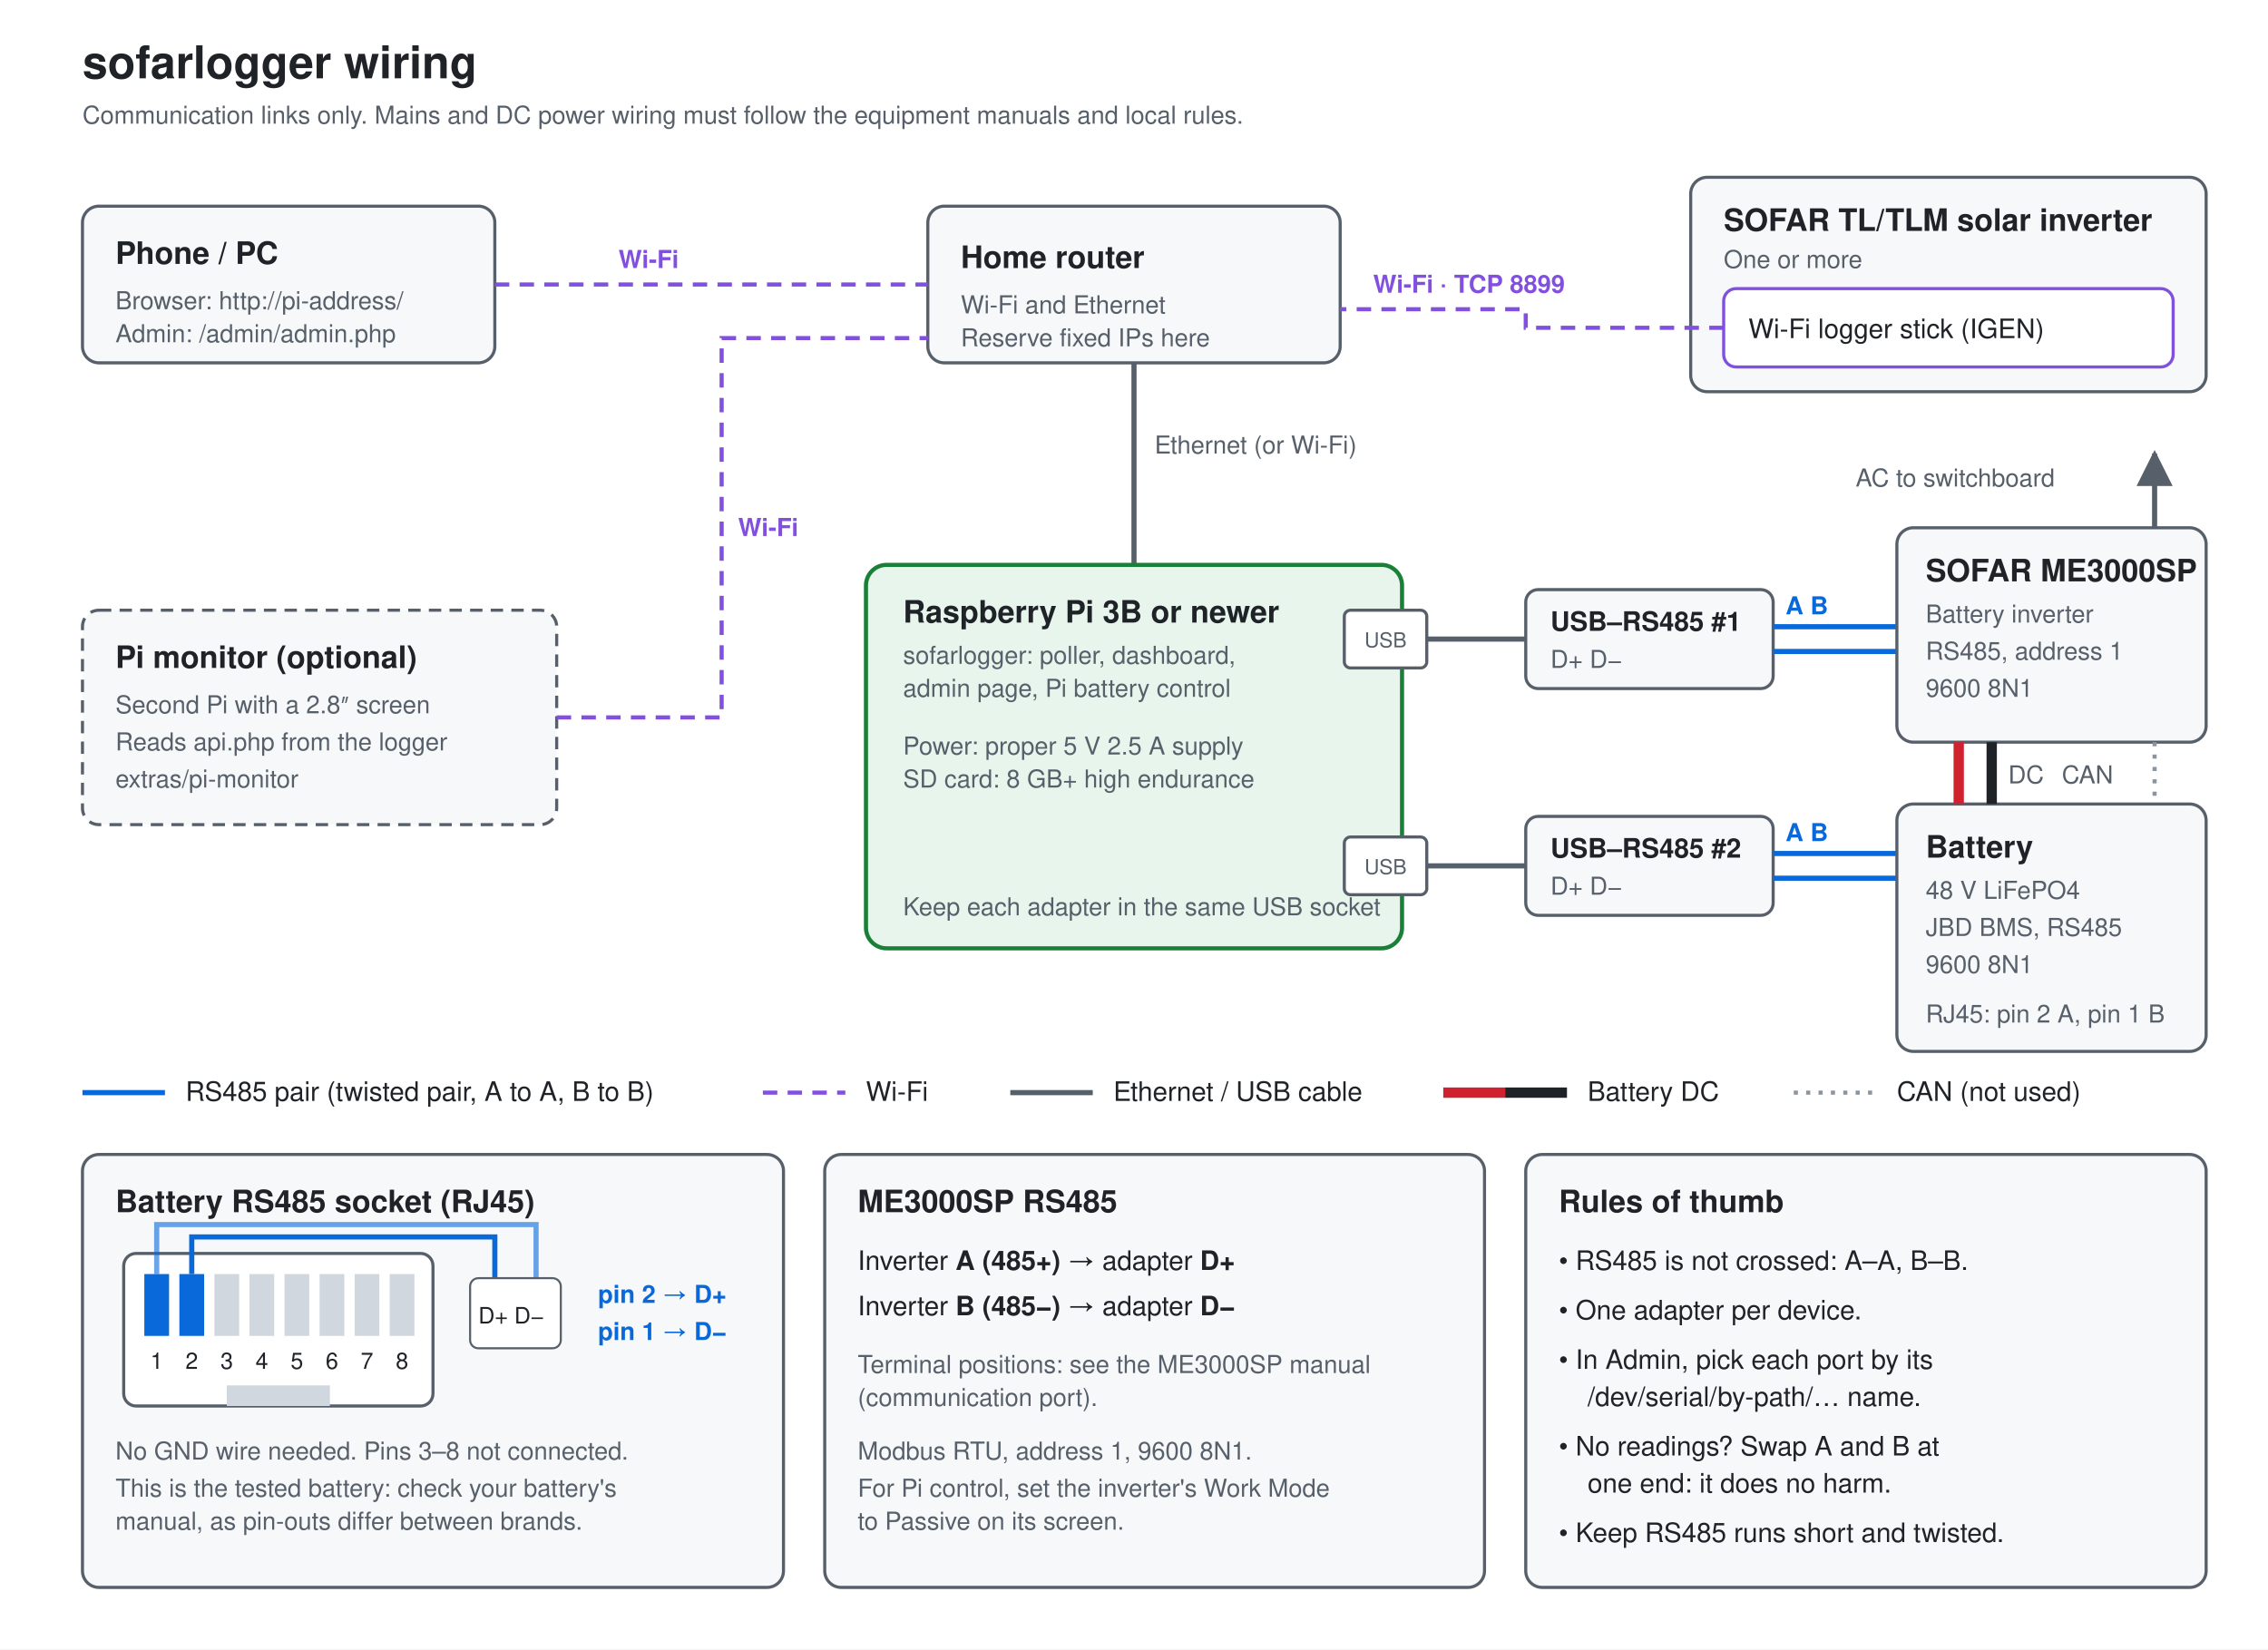
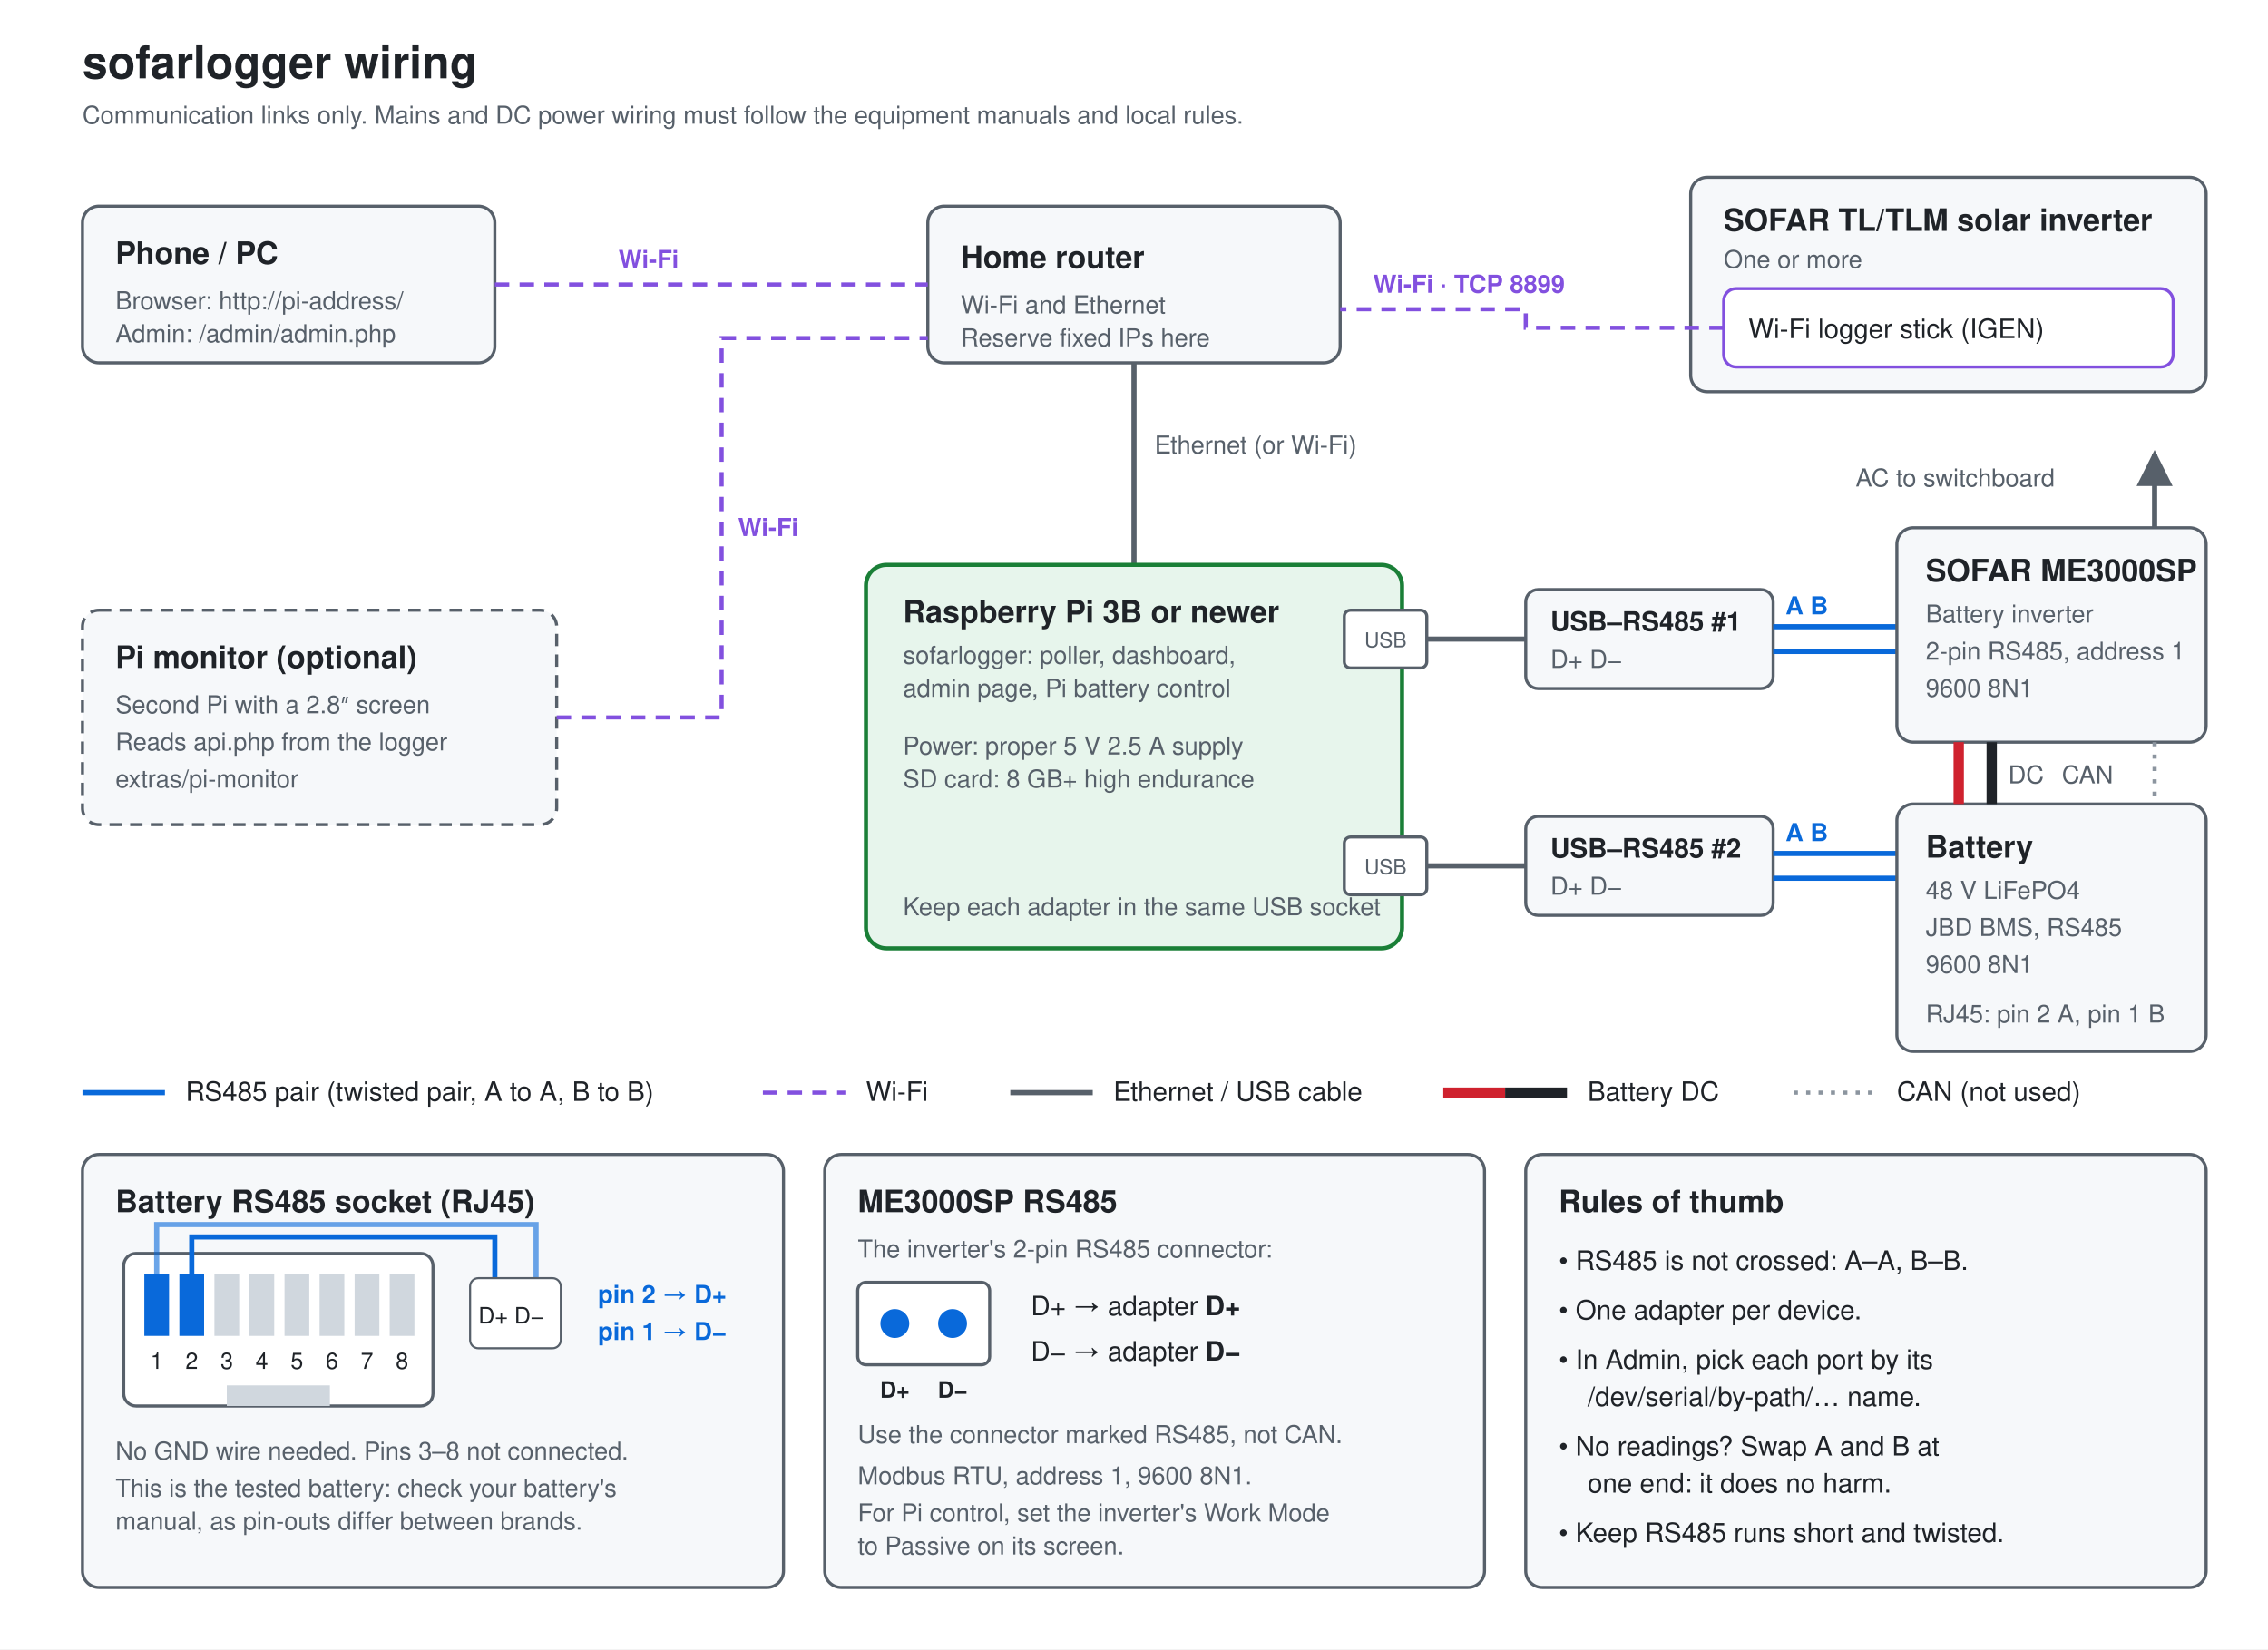
<svg xmlns="http://www.w3.org/2000/svg" viewBox="0 0 1100 800" width="1100" height="800" font-family="Segoe UI, Helvetica, Arial, sans-serif" font-size="13" fill="#1f2328">
  <defs>
    <marker id="arr" viewBox="0 0 10 10" refX="9" refY="5" markerWidth="7" markerHeight="7" orient="auto-start-reverse">
      <path d="M0,0 L10,5 L0,10 z" fill="#57606a" />
    </marker>
  </defs>
  <style>
    .box { fill: #f6f8fa; stroke: #57606a; stroke-width: 1.5; }
    .pi { fill: #e7f5ec; stroke: #1a7f37; stroke-width: 2; }
    .h { font-weight: 700; font-size: 15px; }
    .s { font-size: 12px; fill: #57606a; }
    .rs { stroke: #0969da; stroke-width: 2.5; fill: none; }
    .rsb { stroke: #0969da; stroke-width: 2.5; fill: none; stroke-dasharray: 1 0; opacity: .55; }
    .wifi { stroke: #8250df; stroke-width: 2; fill: none; stroke-dasharray: 7 5; }
    .wire { stroke: #57606a; stroke-width: 2.5; fill: none; }
    .dcp { stroke: #cf222e; stroke-width: 5; }
    .dcn { stroke: #1f2328; stroke-width: 5; }
    .can { stroke: #8c959f; stroke-width: 2; stroke-dasharray: 2 4; }
    .lab { font-size: 12px; fill: #0969da; font-weight: 600; }
    .wl { font-size: 12px; fill: #8250df; font-weight: 600; }
  </style>
  <rect width="1100" height="800" fill="#ffffff" />
  <text x="40" y="38" font-size="22" font-weight="700">sofarlogger wiring</text>
  <text x="40" y="60" class="s">Communication links only. Mains and DC power wiring must follow the equipment manuals and local rules.</text>
  <g transform="translate(0,60)">
    <rect class="box" x="40" y="40" width="200" height="76" rx="8" />
    <text x="56" y="68" class="h">Phone / PC</text>
    <text x="56" y="90" class="s">Browser: http://pi-address/</text>
    <text x="56" y="106" class="s">Admin: /admin/admin.php</text>
    <rect class="box" x="450" y="40" width="200" height="76" rx="8" />
    <text x="466" y="70" class="h">Home router</text>
    <text x="466" y="92" class="s">Wi-Fi and Ethernet</text>
    <text x="466" y="108" class="s">Reserve fixed IPs here</text>
    <rect class="box" x="820" y="26" width="250" height="104" rx="8" />
    <text x="836" y="52" class="h">SOFAR TL/TLM solar inverter</text>
    <text x="836" y="70" class="s">One or more</text>
    <rect x="836" y="80" width="218" height="38" rx="6" fill="#ffffff" stroke="#8250df" stroke-width="1.5" />
    <text x="848" y="104">Wi-Fi logger stick (IGEN)</text>
    <path class="wifi" d="M240,78 H450" />
    <text x="300" y="70" class="wl">Wi-Fi</text>
    <path class="wifi" d="M836,99 H740 V90 H650" />
    <text x="666" y="82" class="wl">Wi-Fi · TCP 8899</text>
    <rect class="box" x="40" y="236" width="230" height="104" rx="8" stroke-dasharray="6 4" />
    <text x="56" y="264" class="h">Pi monitor (optional)</text>
    <text x="56" y="286" class="s">Second Pi with a 2.8″ screen</text>
    <text x="56" y="304" class="s">Reads api.php from the logger</text>
    <text x="56" y="322" class="s">extras/pi-monitor</text>
    <path class="wifi" d="M270,288 H350 V104 H450" />
    <text x="358" y="200" class="wl">Wi-Fi</text>
    <path class="wire" d="M550,116 V214" />
    <text x="560" y="160" class="s">Ethernet (or Wi-Fi)</text>
    <rect class="pi" x="420" y="214" width="260" height="186" rx="10" />
    <text x="438" y="242" class="h">Raspberry Pi 3B or newer</text>
    <text x="438" y="262" class="s">sofarlogger: poller, dashboard,</text>
    <text x="438" y="278" class="s">admin page, Pi battery control</text>
    <text x="438" y="306" class="s">Power: proper 5 V 2.5 A supply</text>
    <text x="438" y="322" class="s">SD card: 8 GB+ high endurance</text>
    <rect x="652" y="236" width="40" height="28" rx="3" fill="#ffffff" stroke="#57606a" stroke-width="1.5" />
    <text x="672" y="254" font-size="10" fill="#57606a" text-anchor="middle">USB</text>
    <rect x="652" y="346" width="40" height="28" rx="3" fill="#ffffff" stroke="#57606a" stroke-width="1.5" />
    <text x="672" y="364" font-size="10" fill="#57606a" text-anchor="middle">USB</text>
    <text x="438" y="384" class="s">Keep each adapter in the same USB socket</text>
    <path class="wire" d="M692,250 H740" />
    <path class="wire" d="M692,360 H740" />
    <rect class="box" x="740" y="226" width="120" height="48" rx="6" />
    <text x="752" y="246" font-weight="600">USB–RS485 #1</text>
    <text x="752" y="264" class="s">D+  D−</text>
    <rect class="box" x="740" y="336" width="120" height="48" rx="6" />
    <text x="752" y="356" font-weight="600">USB–RS485 #2</text>
    <text x="752" y="374" class="s">D+  D−</text>
    <path class="rs" d="M860,244 H920" />
    <path class="rs" d="M860,256 H920" />
    <text x="866" y="238" class="lab">A  B</text>
    <path class="rs" d="M860,354 H920" />
    <path class="rs" d="M860,366 H920" />
    <text x="866" y="348" class="lab">A  B</text>
    <rect class="box" x="920" y="196" width="150" height="104" rx="8" />
    <text x="934" y="222" class="h">SOFAR ME3000SP</text>
    <text x="934" y="242" class="s">Battery inverter</text>
-     <text x="934" y="260" class="s">RS485, address 1</text>
+     <text x="934" y="260" class="s">2-pin RS485, address 1</text>
    <text x="934" y="278" class="s">9600 8N1</text>
    <path class="wire" d="M1045,196 V160" marker-end="url(#arr)" />
    <text x="900" y="176" class="s">AC to switchboard</text>
    <rect class="box" x="920" y="330" width="150" height="120" rx="8" />
    <text x="934" y="356" class="h">Battery</text>
    <text x="934" y="376" class="s">48 V LiFePO4</text>
    <text x="934" y="394" class="s">JBD BMS, RS485</text>
    <text x="934" y="412" class="s">9600 8N1</text>
    <text x="934" y="436" class="s">RJ45: pin 2 A, pin 1 B</text>
    <line class="dcp" x1="950" y1="300" x2="950" y2="330" />
    <line class="dcn" x1="966" y1="300" x2="966" y2="330" />
    <text x="974" y="320" class="s">DC</text>
    <line class="can" x1="1045" y1="300" x2="1045" y2="330" />
    <text x="1000" y="320" class="s">CAN</text>
  </g>
  <g transform="translate(40,530)">
    <line class="rs" x1="0" y1="0" x2="40" y2="0" />
    <text x="50" y="4">RS485 pair (twisted pair, A to A, B to B)</text>
    <line class="wifi" x1="330" y1="0" x2="370" y2="0" />
    <text x="380" y="4">Wi-Fi</text>
    <line class="wire" x1="450" y1="0" x2="490" y2="0" />
    <text x="500" y="4">Ethernet / USB cable</text>
    <line class="dcp" x1="660" y1="0" x2="690" y2="0" />
    <line class="dcn" x1="690" y1="0" x2="720" y2="0" />
    <text x="730" y="4">Battery DC</text>
    <line class="can" x1="830" y1="0" x2="870" y2="0" />
    <text x="880" y="4">CAN (not used)</text>
  </g>
  <g transform="translate(0,560)">
    <rect class="box" x="40" y="0" width="340" height="210" rx="8" />
    <text x="56" y="28" class="h">Battery RS485 socket (RJ45)</text>
    <rect x="60" y="48" width="150" height="74" rx="6" fill="#ffffff" stroke="#57606a" stroke-width="1.5" />
    <rect x="110" y="112" width="50" height="10" fill="#d0d7de" />
    <g font-size="11" text-anchor="middle">
      <rect x="70" y="58" width="12" height="30" fill="#0969da" />
      <text x="76" y="104">1</text>
      <rect x="87" y="58" width="12" height="30" fill="#0969da" />
      <text x="93" y="104">2</text>
      <rect x="104" y="58" width="12" height="30" fill="#d0d7de" />
      <text x="110" y="104">3</text>
      <rect x="121" y="58" width="12" height="30" fill="#d0d7de" />
      <text x="127" y="104">4</text>
      <rect x="138" y="58" width="12" height="30" fill="#d0d7de" />
      <text x="144" y="104">5</text>
      <rect x="155" y="58" width="12" height="30" fill="#d0d7de" />
      <text x="161" y="104">6</text>
      <rect x="172" y="58" width="12" height="30" fill="#d0d7de" />
      <text x="178" y="104">7</text>
      <rect x="189" y="58" width="12" height="30" fill="#d0d7de" />
      <text x="195" y="104">8</text>
    </g>
    <path class="rs" d="M93,58 V40 H240 V60" />
    <path class="rs" d="M76,58 V34 H260 V60" opacity=".6" />
    <rect x="228" y="60" width="44" height="34" rx="4" fill="#ffffff" stroke="#57606a" />
    <text x="232" y="82" font-size="11">D+ D−</text>
    <text x="290" y="72" class="lab">pin 2 → D+</text>
    <text x="290" y="90" class="lab">pin 1 → D−</text>
    <text x="56" y="148" class="s">No GND wire needed. Pins 3–8 not connected.</text>
    <text x="56" y="166" class="s">This is the tested battery: check your battery's</text>
    <text x="56" y="182" class="s">manual, as pin-outs differ between brands.</text>
    <rect class="box" x="400" y="0" width="320" height="210" rx="8" />
    <text x="416" y="28" class="h">ME3000SP RS485</text>
-     <text x="416" y="56">Inverter <tspan font-weight="700">A (485+)</tspan> → adapter <tspan font-weight="700">D+</tspan>
+     <text x="416" y="50" class="s">The inverter's 2-pin RS485 connector:</text>
+     <rect x="416" y="62" width="64" height="40" rx="4" fill="#ffffff" stroke="#57606a" stroke-width="1.5" />
+     <circle cx="434" cy="82" r="7" fill="#0969da" />
+     <circle cx="462" cy="82" r="7" fill="#0969da" />
+     <text x="434" y="118" font-size="11" text-anchor="middle" font-weight="700">D+</text>
+     <text x="462" y="118" font-size="11" text-anchor="middle" font-weight="700">D−</text>
+     <text x="500" y="78">D+ → adapter <tspan font-weight="700">D+</tspan>
    </text>
-     <text x="416" y="78">Inverter <tspan font-weight="700">B (485−)</tspan> → adapter <tspan font-weight="700">D−</tspan>
+     <text x="500" y="100">D− → adapter <tspan font-weight="700">D−</tspan>
    </text>
-     <text x="416" y="106" class="s">Terminal positions: see the ME3000SP manual</text>
-     <text x="416" y="122" class="s">(communication port).</text>
-     <text x="416" y="148" class="s">Modbus RTU, address 1, 9600 8N1.</text>
-     <text x="416" y="166" class="s">For Pi control, set the inverter's Work Mode</text>
-     <text x="416" y="182" class="s">to Passive on its screen.</text>
+     <text x="416" y="140" class="s">Use the connector marked RS485, not CAN.</text>
+     <text x="416" y="160" class="s">Modbus RTU, address 1, 9600 8N1.</text>
+     <text x="416" y="178" class="s">For Pi control, set the inverter's Work Mode</text>
+     <text x="416" y="194" class="s">to Passive on its screen.</text>
    <rect class="box" x="740" y="0" width="330" height="210" rx="8" />
    <text x="756" y="28" class="h">Rules of thumb</text>
    <text x="756" y="56">• RS485 is not crossed: A–A, B–B.</text>
    <text x="756" y="80">• One adapter per device.</text>
    <text x="756" y="104">• In Admin, pick each port by its</text>
    <text x="770" y="122">/dev/serial/by-path/… name.</text>
    <text x="756" y="146">• No readings? Swap A and B at</text>
    <text x="770" y="164">one end: it does no harm.</text>
    <text x="756" y="188">• Keep RS485 runs short and twisted.</text>
  </g>
</svg>
